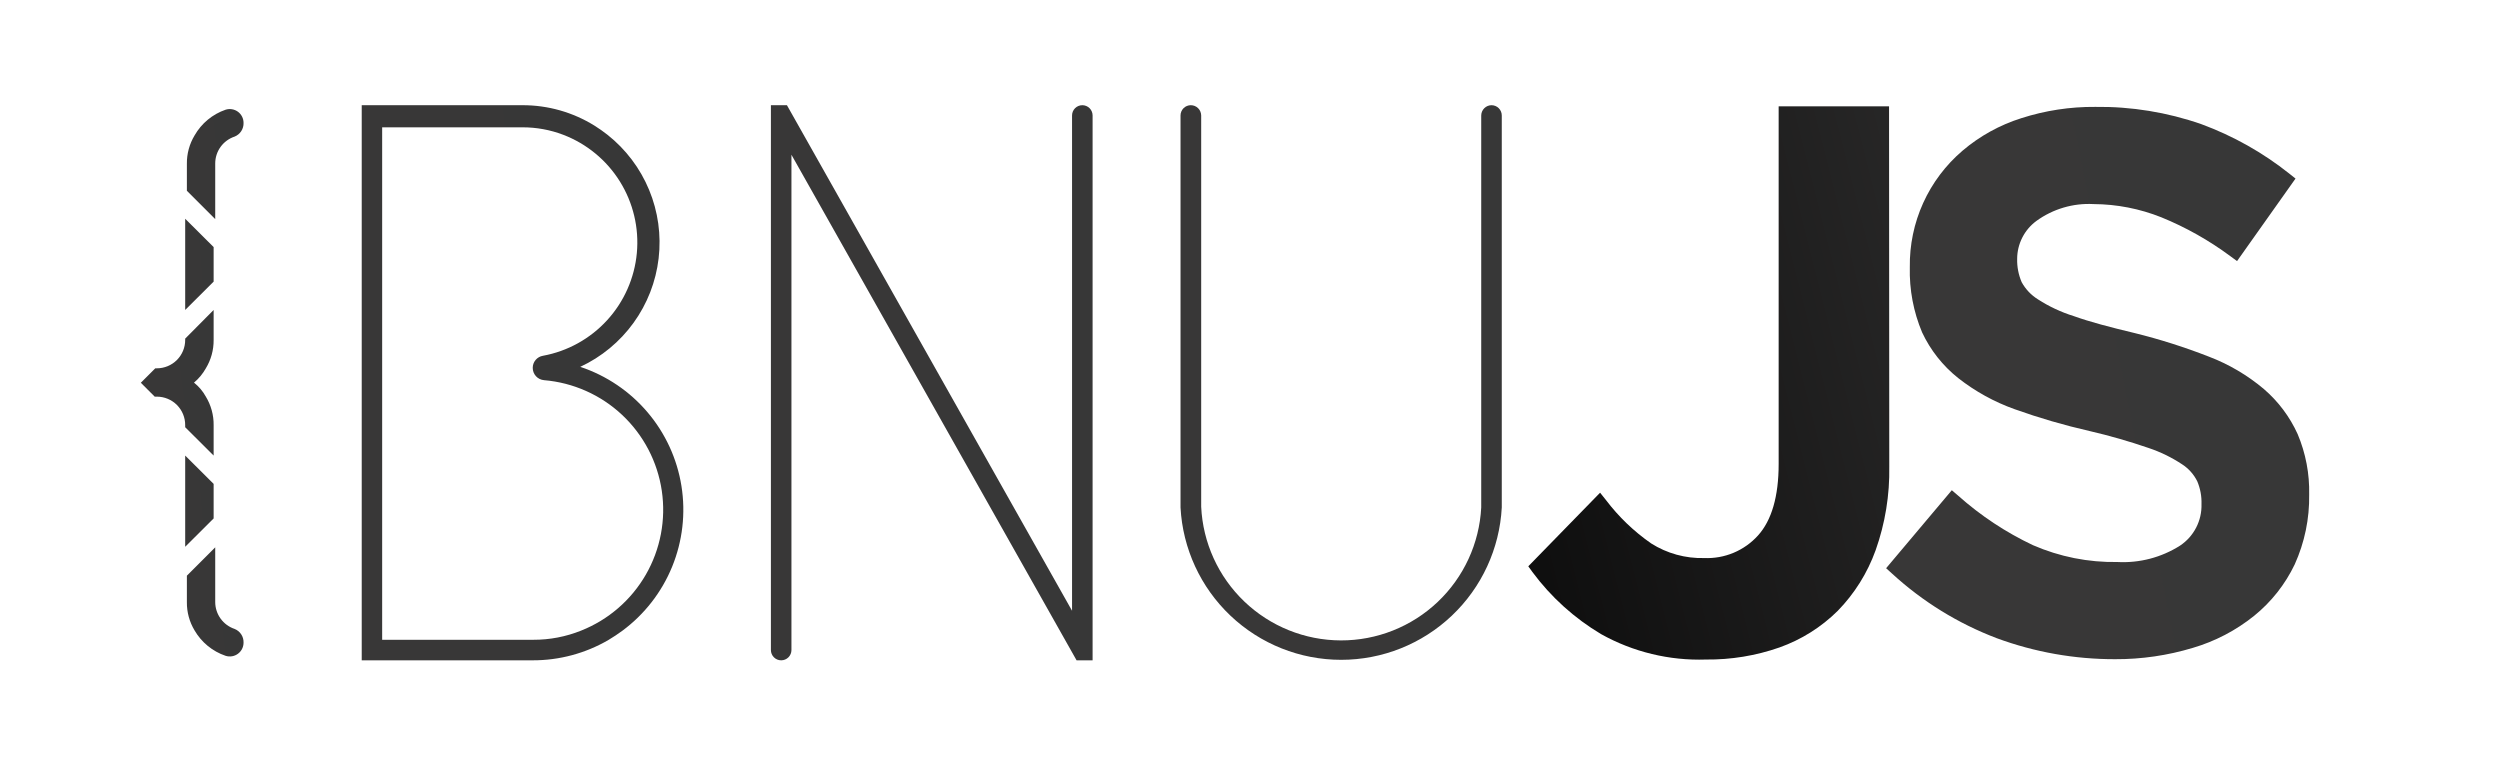
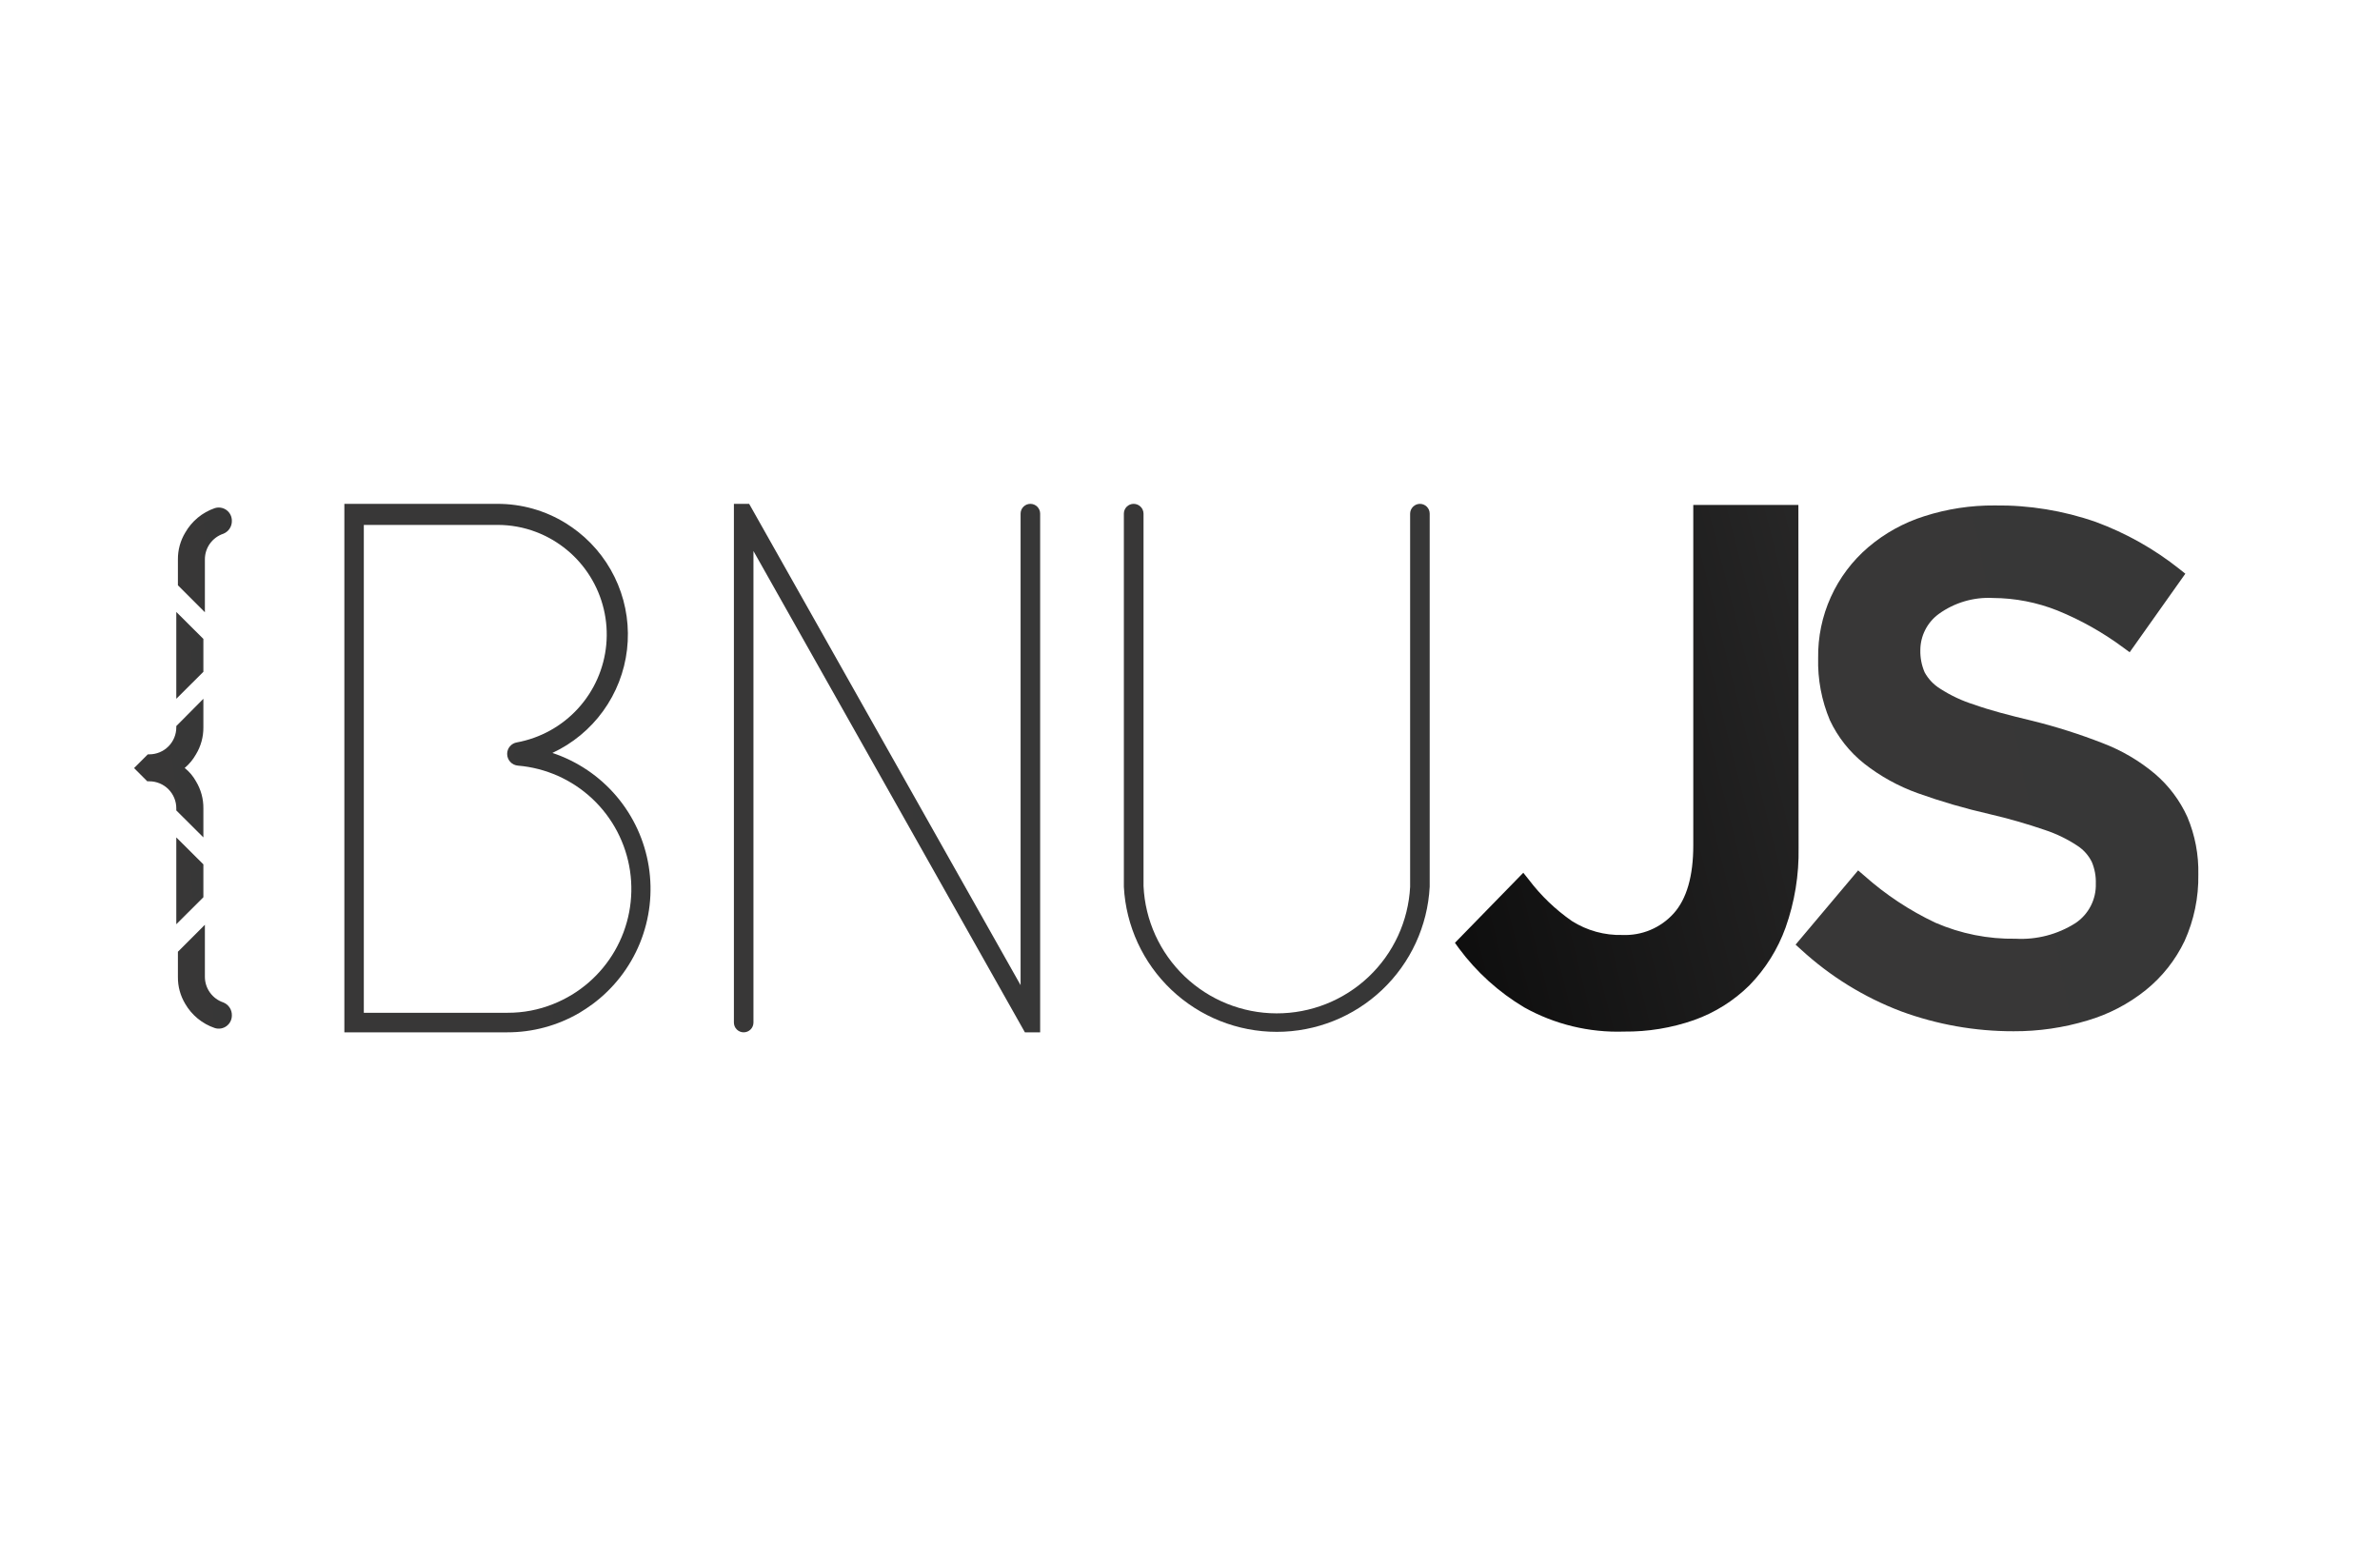
- <svg xmlns="http://www.w3.org/2000/svg" width="251" height="78" viewBox="0 0 251 78" fill="none">
+ <svg xmlns="http://www.w3.org/2000/svg" width="120" height="78" viewBox="0 0 251 78" fill="none">
  <path d="M189.661 10.675H178.577V46.578C178.577 49.841 177.875 52.244 176.503 53.763C175.826 54.513 174.991 55.105 174.059 55.497C173.126 55.889 172.119 56.07 171.109 56.029C169.223 56.08 167.364 55.567 165.771 54.556C164.041 53.352 162.511 51.884 161.238 50.204L160.649 49.467L153.441 56.856L153.849 57.423C155.713 59.942 158.059 62.064 160.751 63.667C163.963 65.46 167.603 66.341 171.279 66.217C173.79 66.244 176.286 65.834 178.657 65.005C180.852 64.225 182.848 62.971 184.504 61.333C186.194 59.6 187.493 57.525 188.312 55.247C189.27 52.549 189.734 49.701 189.683 46.838L189.661 10.675Z" fill="url(#paint0_linear)" />
  <path d="M230.685 43.586C229.896 41.845 228.736 40.297 227.285 39.053C225.638 37.665 223.768 36.566 221.755 35.8C219.334 34.855 216.855 34.067 214.332 33.443C211.861 32.854 209.799 32.31 208.224 31.743C206.947 31.348 205.731 30.779 204.609 30.054C203.926 29.63 203.364 29.037 202.977 28.332C202.658 27.592 202.503 26.791 202.523 25.986C202.525 25.244 202.702 24.513 203.039 23.851C203.375 23.19 203.862 22.617 204.461 22.178C206.123 20.975 208.147 20.379 210.196 20.49C212.525 20.503 214.831 20.953 216.995 21.816C219.457 22.82 221.783 24.13 223.919 25.714L224.599 26.213L230.47 17.928L229.858 17.441C227.195 15.322 224.211 13.643 221.018 12.466C217.595 11.273 213.99 10.686 210.366 10.732C207.847 10.712 205.341 11.095 202.943 11.865C200.776 12.548 198.769 13.658 197.038 15.129C195.35 16.569 194 18.364 193.085 20.385C192.17 22.407 191.713 24.606 191.746 26.825C191.689 29.071 192.11 31.304 192.981 33.375C193.818 35.159 195.055 36.725 196.596 37.953C198.304 39.295 200.217 40.351 202.263 41.081C204.732 41.964 207.253 42.698 209.81 43.28C211.798 43.742 213.761 44.305 215.692 44.968C216.894 45.367 218.037 45.923 219.092 46.623C219.743 47.046 220.268 47.637 220.61 48.334C220.911 49.051 221.054 49.824 221.03 50.601C221.056 51.423 220.872 52.239 220.495 52.971C220.118 53.703 219.561 54.326 218.876 54.782C217.002 55.971 214.803 56.545 212.587 56.426C209.673 56.475 206.782 55.899 204.11 54.737C201.38 53.447 198.85 51.771 196.596 49.762L195.962 49.218L189.366 57.049L189.967 57.593C193.026 60.4 196.591 62.6 200.472 64.075C204.278 65.478 208.304 66.192 212.36 66.183C214.997 66.194 217.621 65.812 220.146 65.05C222.392 64.392 224.487 63.298 226.311 61.831C228.039 60.434 229.433 58.669 230.39 56.664C231.384 54.465 231.88 52.073 231.841 49.66C231.888 47.576 231.494 45.507 230.685 43.586Z" fill="url(#paint1_linear)" />
  <path d="M58.258 36.831C60.389 35.839 62.231 34.317 63.608 32.411C64.986 30.506 65.853 28.279 66.126 25.944C66.4 23.608 66.072 21.242 65.172 19.069C64.273 16.896 62.833 14.99 60.989 13.531C60.571 13.202 60.136 12.896 59.685 12.613C57.515 11.267 55.01 10.556 52.455 10.562H36.317V66.296H53.486C56.162 66.302 58.791 65.594 61.102 64.245C61.578 63.962 62.031 63.656 62.485 63.327C64.709 61.68 66.439 59.454 67.485 56.892C68.531 54.329 68.854 51.529 68.418 48.796C67.982 46.062 66.804 43.501 65.012 41.392C63.221 39.282 60.884 37.705 58.258 36.831ZM52.455 12.783C53.853 12.78 55.24 13.033 56.546 13.531C58.905 14.432 60.904 16.08 62.238 18.222C63.573 20.365 64.171 22.886 63.94 25.399C63.708 27.913 62.661 30.283 60.958 32.146C59.255 34.01 56.989 35.265 54.507 35.721C54.22 35.769 53.961 35.918 53.774 36.14C53.587 36.362 53.485 36.643 53.486 36.933C53.486 37.244 53.602 37.544 53.812 37.773C54.022 38.002 54.31 38.143 54.62 38.169C57.554 38.415 60.318 39.645 62.465 41.66C64.611 43.675 66.013 46.357 66.444 49.269C66.874 52.182 66.308 55.154 64.836 57.704C63.364 60.254 61.074 62.232 58.337 63.316C56.813 63.929 55.185 64.24 53.543 64.234H38.369V12.783H52.455Z" fill="url(#paint2_linear)" />
  <path d="M149.747 10.562C150.02 10.562 150.283 10.671 150.476 10.864C150.669 11.058 150.778 11.32 150.778 11.593C150.778 11.593 150.778 50.691 150.778 50.952C150.559 55.081 148.764 58.969 145.764 61.814C142.764 64.66 138.786 66.246 134.652 66.246C130.517 66.246 126.539 64.66 123.539 61.814C120.539 58.969 118.744 55.081 118.525 50.952C118.525 50.691 118.525 11.593 118.525 11.593C118.525 11.32 118.634 11.058 118.827 10.864C119.021 10.671 119.283 10.562 119.556 10.562C119.831 10.562 120.094 10.67 120.29 10.864C120.485 11.056 120.596 11.319 120.599 11.593C120.599 11.593 120.599 50.635 120.599 50.873C120.766 54.482 122.315 57.889 124.925 60.388C127.535 62.887 131.006 64.287 134.619 64.297C138.233 64.307 141.712 62.927 144.336 60.443C146.96 57.959 148.528 54.561 148.715 50.952C148.715 50.691 148.715 11.593 148.715 11.593C148.718 11.319 148.83 11.056 149.025 10.864C149.22 10.67 149.483 10.562 149.758 10.562H149.747Z" fill="url(#paint3_linear)" />
  <path d="M109.697 11.593V66.296H108.088L79.461 15.537V65.265C79.461 65.539 79.353 65.801 79.159 65.994C78.966 66.188 78.703 66.296 78.43 66.296C78.156 66.296 77.894 66.188 77.701 65.994C77.507 65.801 77.399 65.539 77.399 65.265V10.562H79.008L107.634 61.321V11.593C107.634 11.32 107.743 11.058 107.936 10.864C108.13 10.671 108.392 10.562 108.666 10.562C108.939 10.562 109.201 10.671 109.395 10.864C109.588 11.058 109.697 11.32 109.697 11.593Z" fill="url(#paint4_linear)" />
  <path d="M21.608 16.41C21.608 15.812 21.797 15.23 22.147 14.746C22.497 14.262 22.99 13.901 23.557 13.713C23.829 13.604 24.06 13.413 24.221 13.168C24.381 12.923 24.462 12.634 24.452 12.341C24.453 12.123 24.403 11.908 24.305 11.713C24.207 11.518 24.065 11.349 23.889 11.219C23.713 11.09 23.509 11.004 23.294 10.969C23.079 10.933 22.858 10.949 22.65 11.015C21.332 11.469 20.224 12.388 19.534 13.599C19.017 14.457 18.75 15.442 18.763 16.444V19.152L21.608 21.997V16.41Z" fill="url(#paint5_linear)" />
  <path d="M21.608 60.449C21.61 61.046 21.799 61.627 22.149 62.111C22.498 62.594 22.991 62.956 23.557 63.146C23.829 63.255 24.06 63.445 24.221 63.691C24.381 63.936 24.462 64.224 24.452 64.517C24.453 64.735 24.403 64.951 24.305 65.146C24.207 65.341 24.065 65.51 23.889 65.639C23.713 65.769 23.509 65.855 23.294 65.89C23.079 65.925 22.858 65.909 22.65 65.843C21.337 65.398 20.23 64.492 19.534 63.293C19.017 62.435 18.75 61.45 18.763 60.449V57.797L21.608 54.952V60.449Z" fill="url(#paint6_linear)" />
  <path d="M18.593 34.134C18.593 34.889 18.293 35.612 17.76 36.145C17.227 36.679 16.503 36.979 15.749 36.979H15.59L14.139 38.429L15.533 39.823H15.749C16.123 39.823 16.494 39.897 16.84 40.041C17.186 40.184 17.5 40.395 17.764 40.66C18.028 40.926 18.238 41.241 18.38 41.587C18.522 41.933 18.595 42.304 18.593 42.679V42.894L21.449 45.739V42.679C21.46 41.673 21.189 40.684 20.667 39.823C20.368 39.28 19.963 38.802 19.477 38.418C19.956 38.013 20.36 37.526 20.667 36.979C21.187 36.122 21.458 35.137 21.449 34.134V31.12L18.593 33.998V34.134Z" fill="url(#paint7_linear)" />
  <path d="M21.449 24.807L18.593 21.963V31.12L21.449 28.275V24.807Z" fill="url(#paint8_linear)" />
  <path d="M21.449 52.051L18.593 54.896V45.739L21.449 48.583V52.051Z" fill="url(#paint9_linear)" />
  <defs>
    <linearGradient id="paint0_linear" x1="-30.262" y1="90.65" x2="273.274" y2="13.951" gradientUnits="userSpaceOnUse">
      <stop stop-color="#515050" />
      <stop offset="0.52" stop-color="#020202" />
      <stop offset="1" stop-color="#515050" />
    </linearGradient>
    <linearGradient id="paint1_linear" x1="-886.197" y1="4855.73" x2="10780.7" y2="2597.44" gradientUnits="userSpaceOnUse">
      <stop stop-color="#515050" />
      <stop offset="0.52" stop-color="#020202" />
      <stop offset="1" stop-color="#515050" />
    </linearGradient>
    <linearGradient id="paint2_linear" x1="-1064.74" y1="2943.31" x2="7942.74" y2="1624.68" gradientUnits="userSpaceOnUse">
      <stop stop-color="#515050" />
      <stop offset="0.52" stop-color="#020202" />
      <stop offset="1" stop-color="#515050" />
    </linearGradient>
    <linearGradient id="paint3_linear" x1="-841" y1="3900.07" x2="8156.47" y2="2583.19" gradientUnits="userSpaceOnUse">
      <stop stop-color="#515050" />
      <stop offset="0.52" stop-color="#020202" />
      <stop offset="1" stop-color="#515050" />
    </linearGradient>
    <linearGradient id="paint4_linear" x1="-942.258" y1="3501.21" x2="8067.68" y2="2181.85" gradientUnits="userSpaceOnUse">
      <stop stop-color="#515050" />
      <stop offset="0.52" stop-color="#020202" />
      <stop offset="1" stop-color="#515050" />
    </linearGradient>
    <linearGradient id="paint5_linear" x1="-208.561" y1="336.381" x2="1385.81" y2="128.854" gradientUnits="userSpaceOnUse">
      <stop stop-color="#515050" />
      <stop offset="0.52" stop-color="#020202" />
      <stop offset="1" stop-color="#515050" />
    </linearGradient>
    <linearGradient id="paint6_linear" x1="-156.098" y1="777.492" x2="1437.83" y2="568.305" gradientUnits="userSpaceOnUse">
      <stop stop-color="#515050" />
      <stop offset="0.52" stop-color="#020202" />
      <stop offset="1" stop-color="#515050" />
    </linearGradient>
    <linearGradient id="paint7_linear" x1="-244.559" y1="725.679" x2="1805.61" y2="466.641" gradientUnits="userSpaceOnUse">
      <stop stop-color="#515050" />
      <stop offset="0.52" stop-color="#020202" />
      <stop offset="1" stop-color="#515050" />
    </linearGradient>
    <linearGradient id="paint8_linear" x1="-90.015" y1="361.316" x2="718.713" y2="297.581" gradientUnits="userSpaceOnUse">
      <stop stop-color="#515050" />
      <stop offset="0.52" stop-color="#020202" />
      <stop offset="1" stop-color="#515050" />
    </linearGradient>
    <linearGradient id="paint9_linear" x1="-75.793" y1="565.665" x2="732.935" y2="501.93" gradientUnits="userSpaceOnUse">
      <stop stop-color="#515050" />
      <stop offset="0.52" stop-color="#020202" />
      <stop offset="1" stop-color="#515050" />
    </linearGradient>
  </defs>
</svg>
